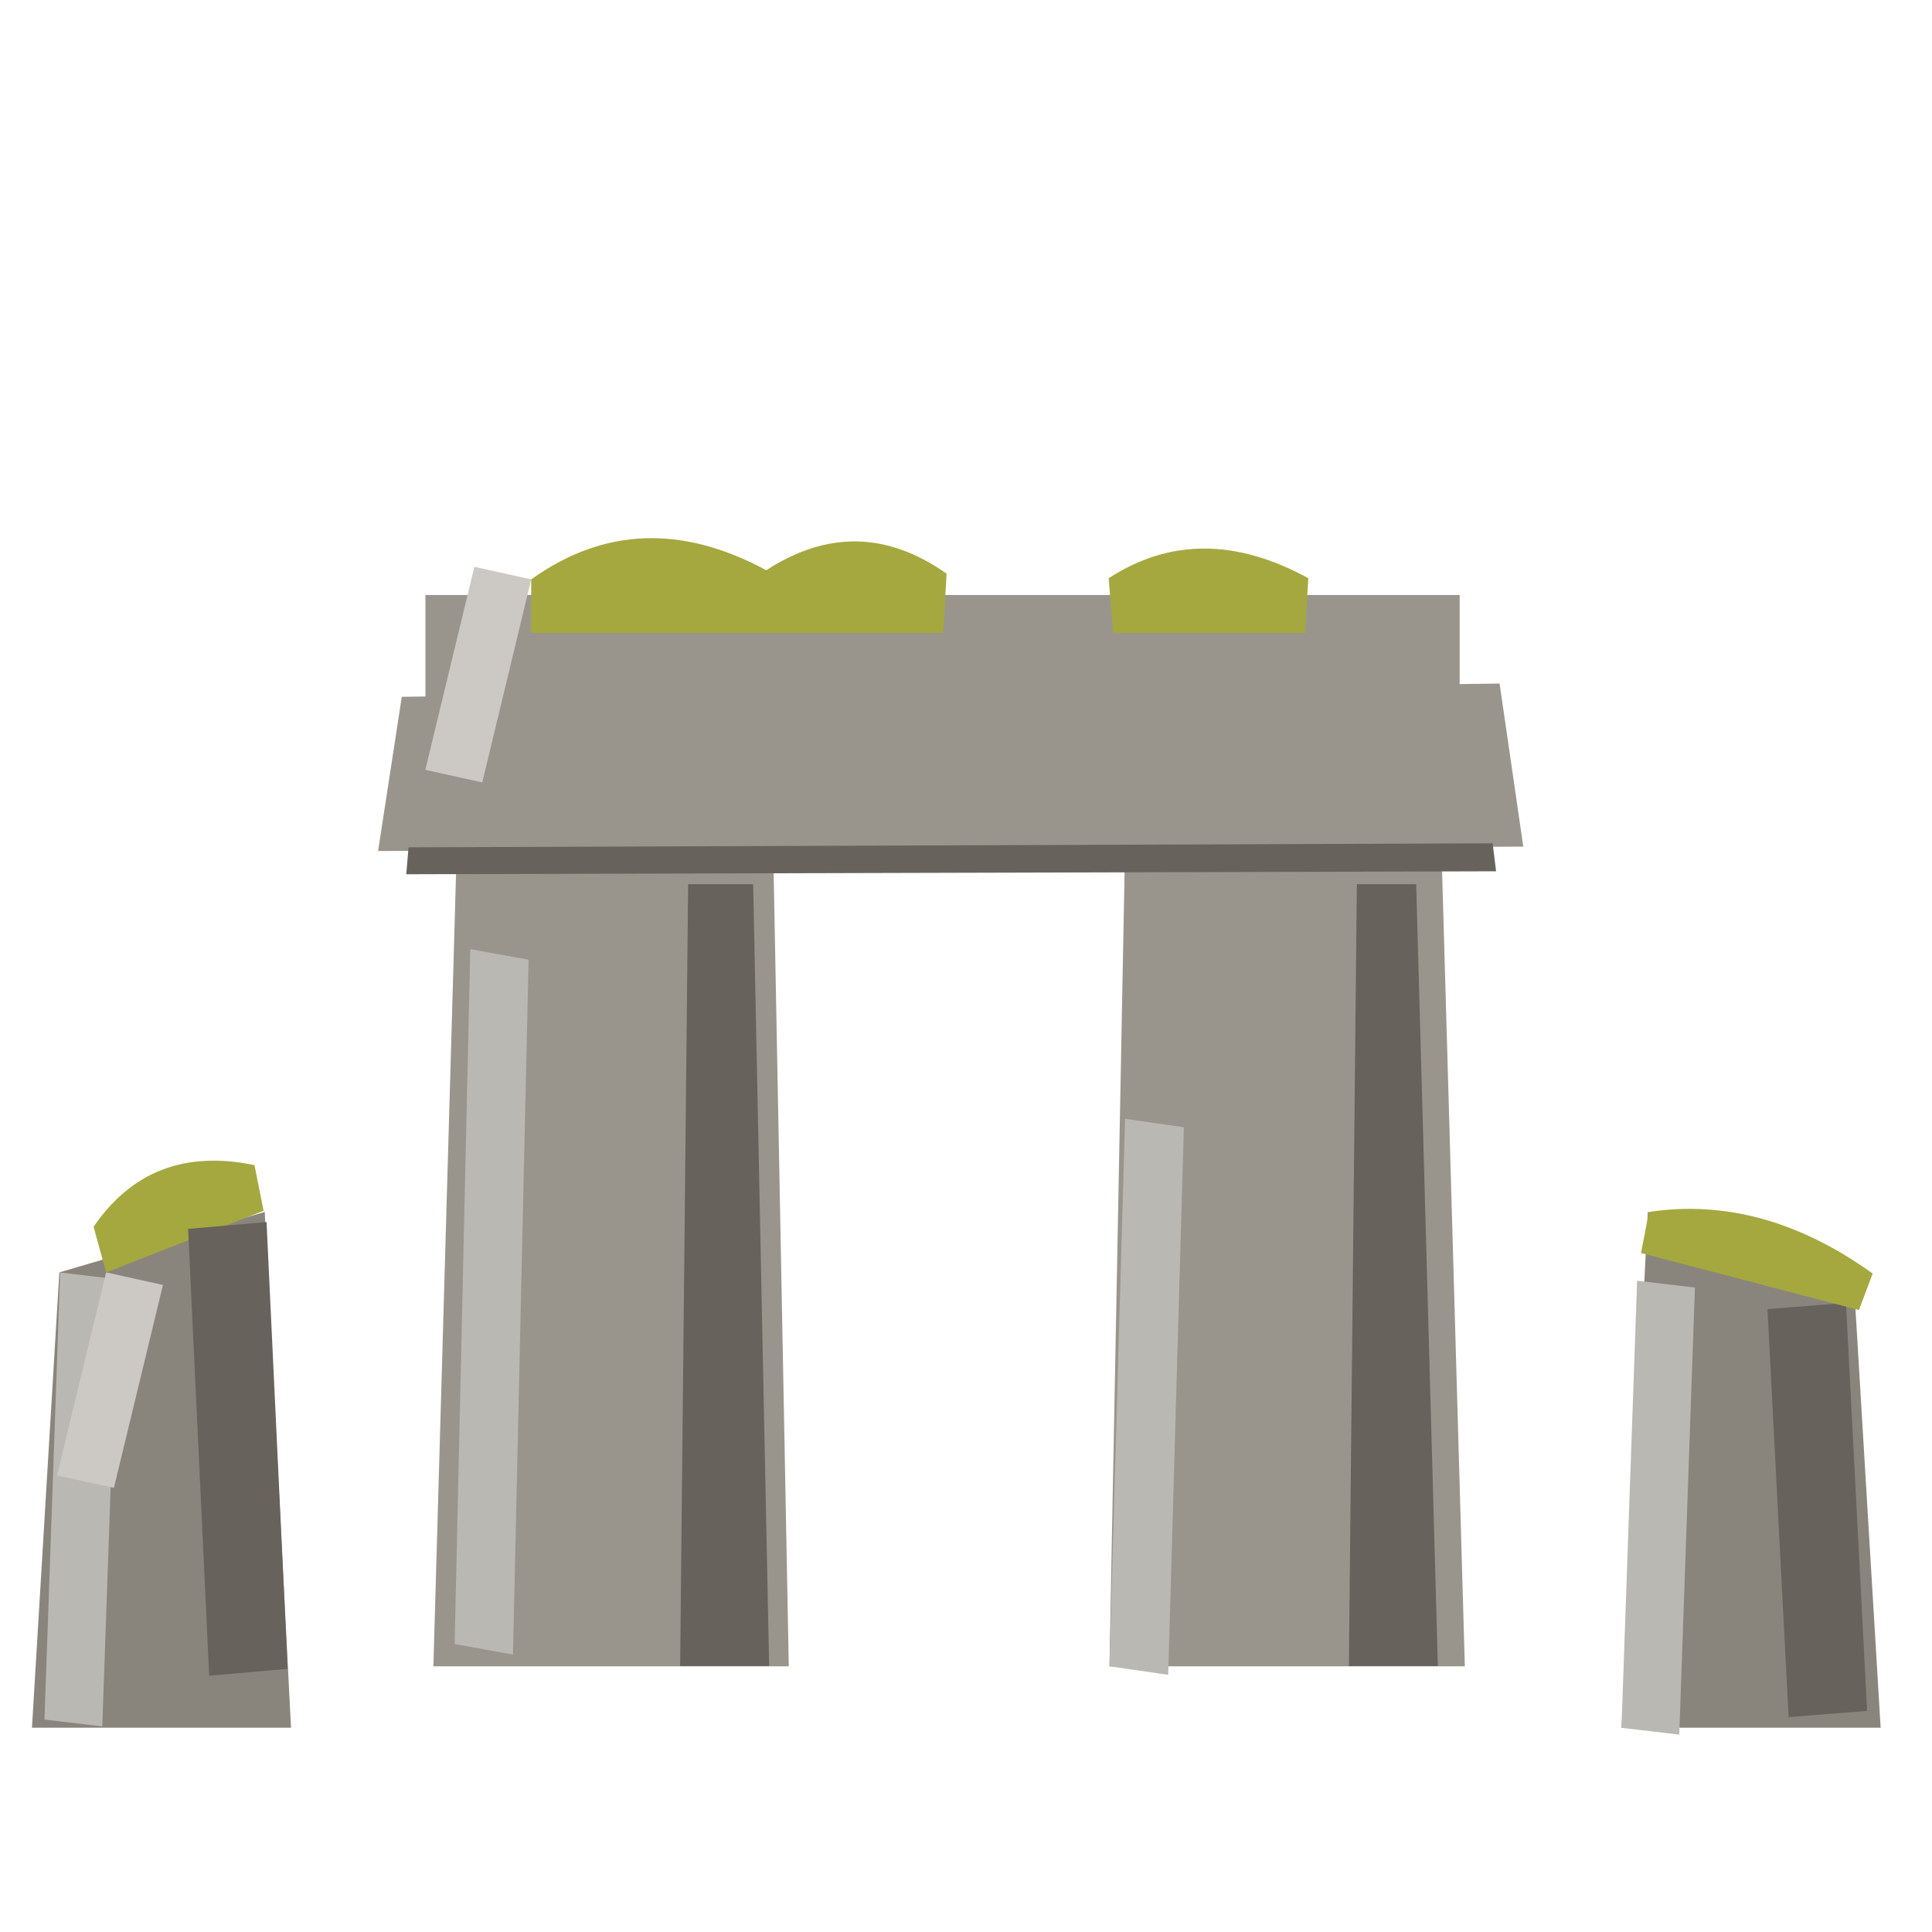
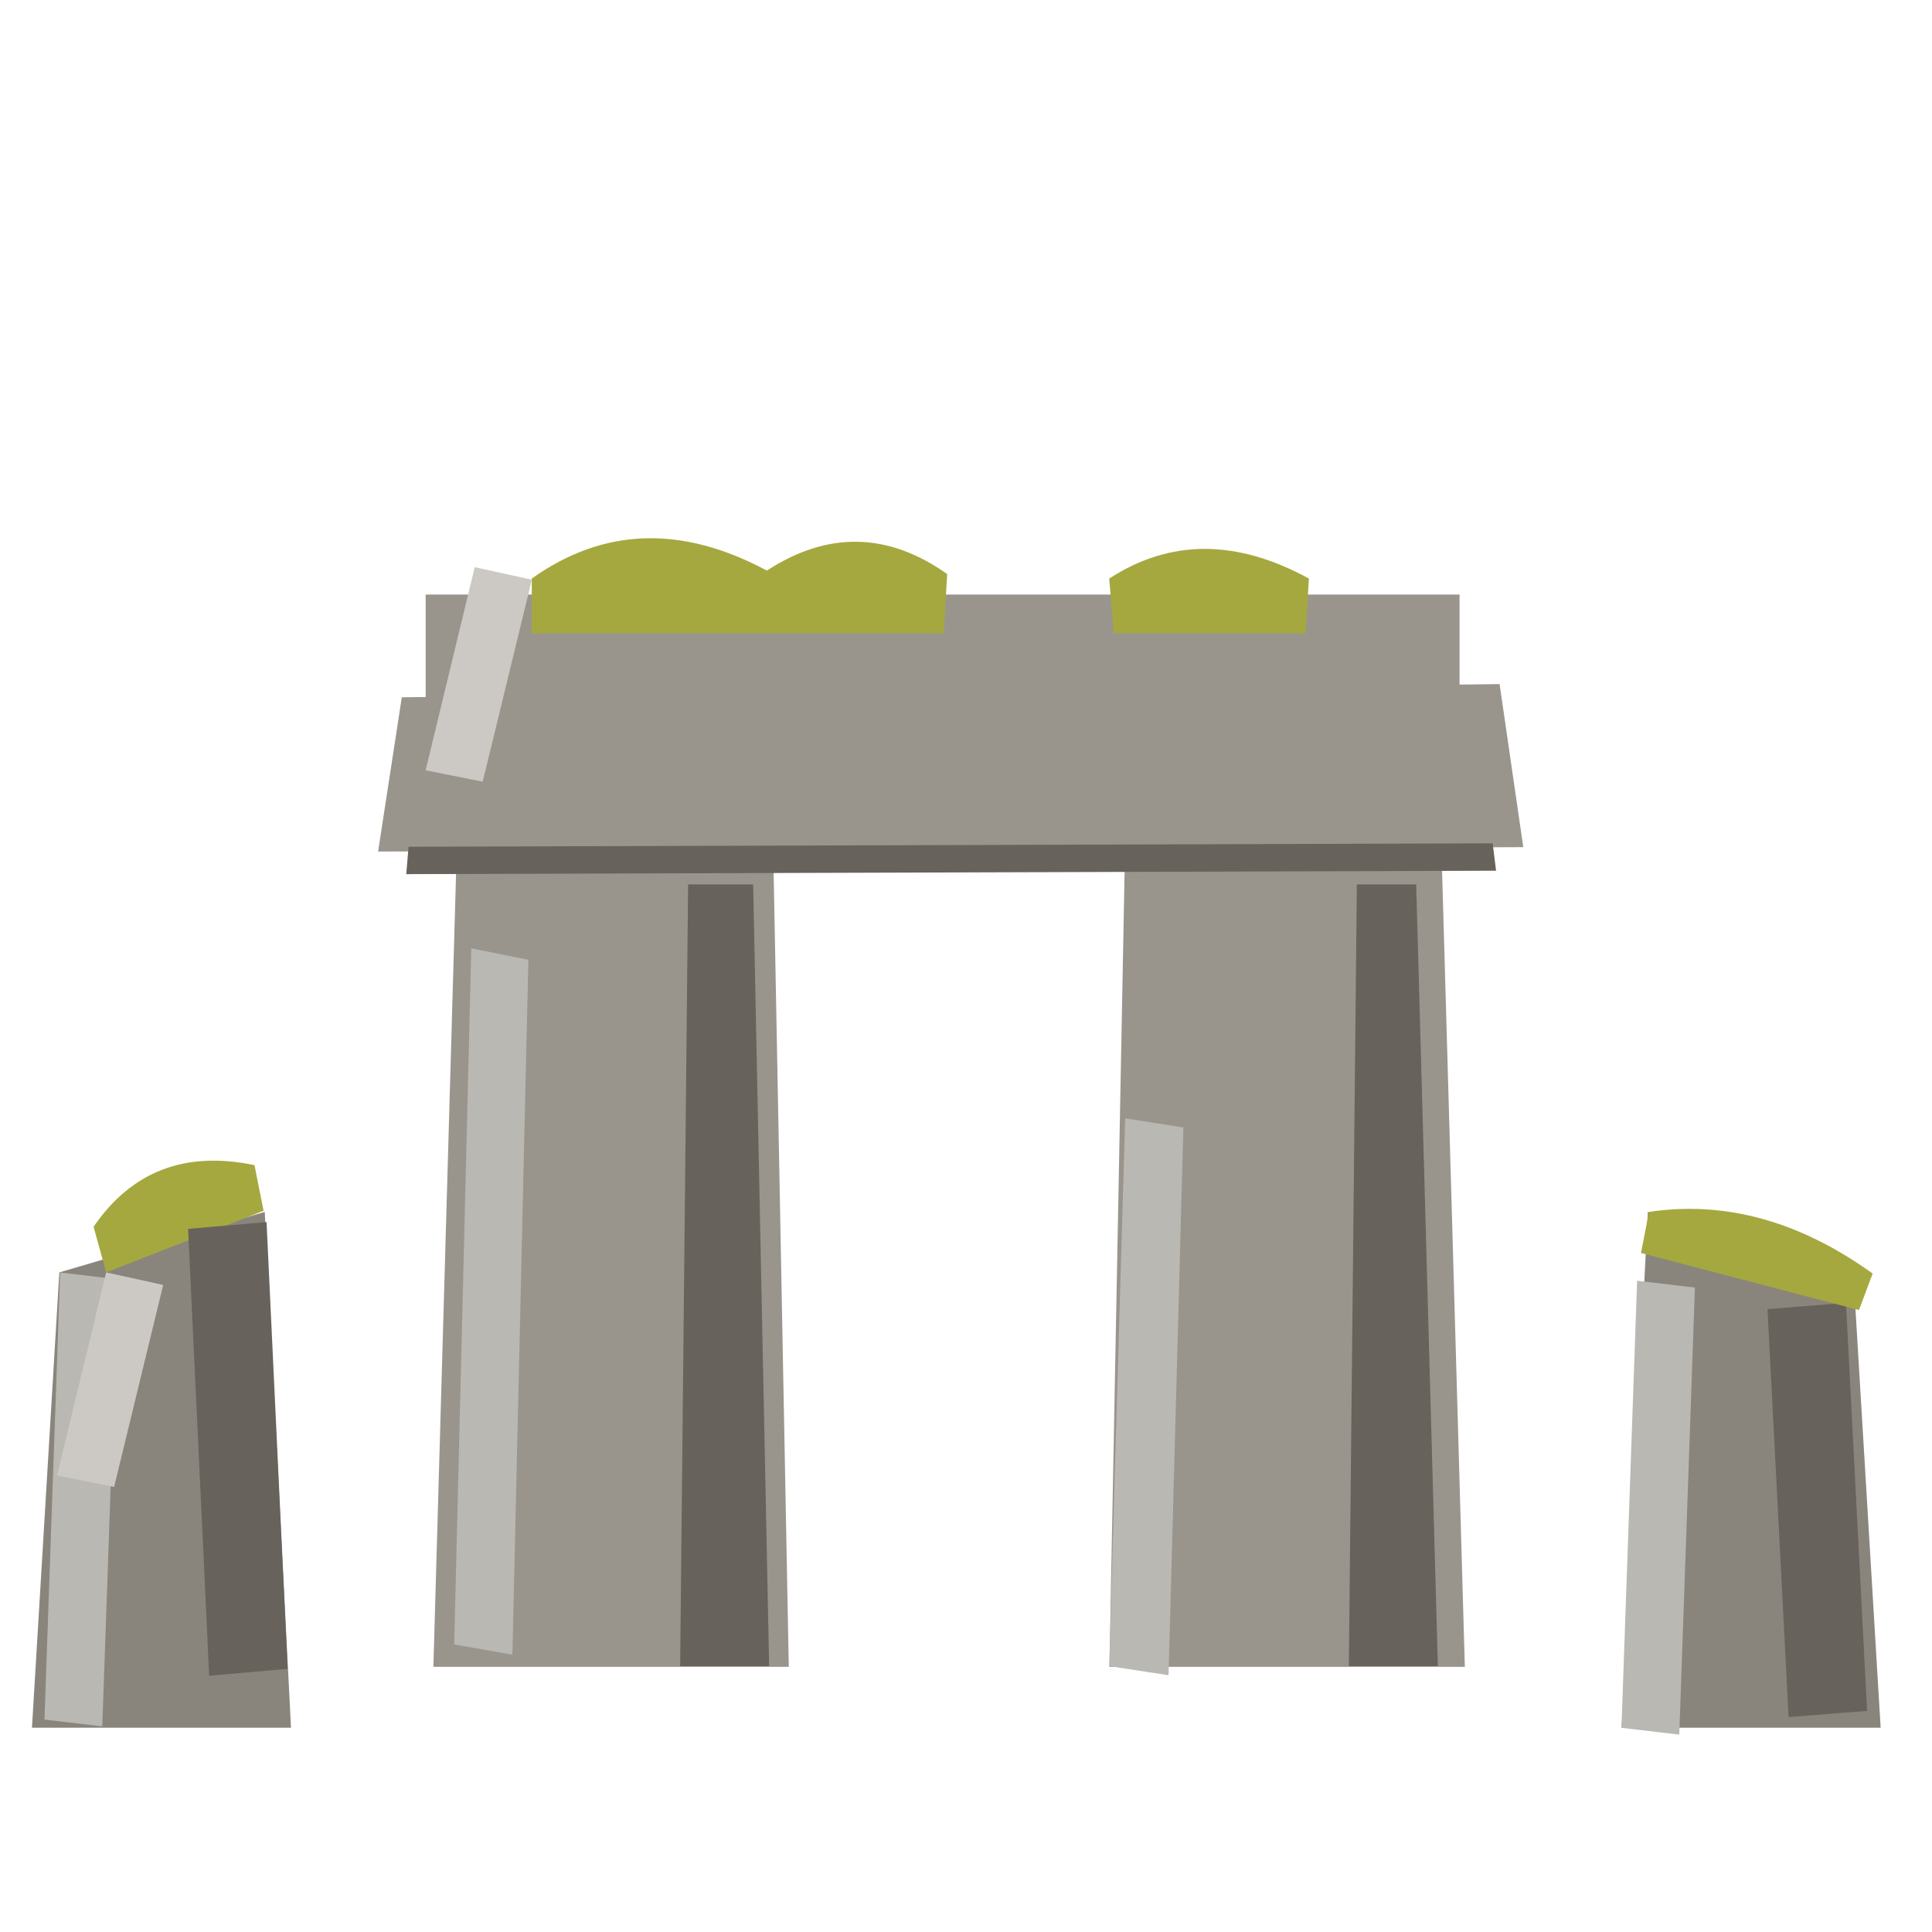
- <svg xmlns="http://www.w3.org/2000/svg" width="64" height="64" viewBox="0 0 16.93 16.93" version="1.1" id="svg32">
-   <defs id="defs36" />
-   <rect style="opacity:1;fill:#9a958c;fill-opacity:1;stroke:none;stroke-width:0.876;stroke-miterlimit:4;stroke-dasharray:none;stroke-opacity:1" id="rect845" width="9.063" height="1.875" x="3.728" y="5.214" />
-   <g style="fill:#9a958c;stroke:none;stroke-width:0.25;stroke-linejoin:round" id="g6" transform="matrix(1,0,0,0.8605968,0,1.664466)">
-     <path d="M 5.2,14.6 5.35,5.2 h 2 l 0.1,9.4 z m 4.28,0 0.1,-9.4 h 2 l 0.15,9.4 z" style="stroke:none" transform="matrix(1.38417,0,0,0.89746,-3.4,1.93)" id="path2" />
-     <path d="M 4.85,5.35 5,3.6 11.95,3.45 12.1,5.3 Z" style="stroke:none" transform="matrix(1.38417,0,0,0.89746,-3.4,1.93)" id="path4" />
+ <svg xmlns="http://www.w3.org/2000/svg" width="64" height="64" viewBox="0 0 16.93 16.93">
+   <path d="M3.73 5.21h9.06v1.88H3.73z" style="opacity:1;fill:#9a958c;fill-opacity:1;stroke:none;stroke-width:.876;stroke-miterlimit:4;stroke-dasharray:none;stroke-opacity:1" />
+   <g style="fill:#9a958c;stroke:none;stroke-width:.25;stroke-linejoin:round">
+     <path d="m5.2 14.6.15-9.4h2l.1 9.4zm4.28 0 .1-9.4h2l.15 9.4z" style="stroke:none" transform="matrix(1.38417 0 0 .77235 -3.4 3.33)" />
+     <path d="M4.85 5.35 5 3.6l6.95-.15.15 1.85Z" style="stroke:none" transform="matrix(1.38417 0 0 .77235 -3.4 3.33)" />
  </g>
-   <path d="m 4.632,8.41 -0.511,-0.093 -0.137,6.089 0.511,0.093 z" style="opacity:1;fill:#bab8b3;fill-opacity:1;stroke:none;stroke-width:0.851;stroke-linecap:round;stroke-miterlimit:4;stroke-dasharray:none;stroke-opacity:1;paint-order:stroke markers fill" id="path8" />
-   <path d="m 10.374,9.878 -0.515,-0.074 -0.137,4.798 0.515,0.074 z" style="opacity:1;fill:#bab8b3;fill-opacity:1;stroke:none;stroke-width:0.755;stroke-linecap:round;stroke-miterlimit:4;stroke-dasharray:none;stroke-opacity:1;paint-order:stroke markers fill" id="path10" />
-   <path d="m 9.715,5.067 q 0.8,-0.52 1.75,0 l -0.03,0.48 h -1.68 z m -5.06,0.01 q 0.95,-0.68 2.06,-0.08 0.8,-0.52 1.58,0.03 l -0.03,0.52 h -3.61 z" style="fill:#a5a83f;stroke-width:1.648" id="path14" />
-   <path d="M 5.96,14.6 6.03,7.748 H 6.6 L 6.74,14.6 Z m 5.86,0 0.07,-6.852 h 0.52 L 12.6,14.6 Z M 3.56,7.661 13.11,7.635 13.08,7.39 3.58,7.425 Z" style="fill:#67625b;stroke-width:1.013" id="path16" />
-   <path d="m.28 15.14.24-3.99 1.8-.53.23 4.52Zm16.2 0-.24-3.99-1.8-.53-.23 4.52z" style="fill:#8a857c;stroke:none;stroke-width:.315;stroke-linejoin:round" id="path18" />
-   <path d="M14.88 12.67h.69v3.58h-.69z" style="opacity:1;fill:#67625b;fill-opacity:1;stroke:none;stroke-width:.756;stroke-linecap:round;stroke-miterlimit:4;stroke-dasharray:none;stroke-opacity:1;paint-order:stroke markers fill" transform="matrix(.99684 -.07938 .05172 .99866 0 0)" id="path20" />
-   <path d="M.82 10.75q.5-.73 1.41-.54l.08.4-1.38.54z" style="fill:#a5a83f;stroke-width:1.584" id="path22" />
-   <path d="M14.45 10.62q1-.15 1.96.54l-.12.32-1.91-.5z" style="fill:#a5a83f;stroke-width:1.6" id="path24" />
-   <path d="M1.14 10.88h.69v3.92h-.69z" style="opacity:1;fill:#67625b;fill-opacity:1;stroke:none;stroke-width:.793;stroke-linecap:round;stroke-miterlimit:4;stroke-dasharray:none;stroke-opacity:1;paint-order:stroke markers fill" transform="matrix(.9962 -.0871 .04712 .99889 0 0)" id="path26" />
-   <path d="M-1.43 11.05h.51v3.92h-.51zM-15.29 9.5h.51v3.92h-.51z" style="opacity:1;fill:#bab8b3;fill-opacity:1;stroke:none;stroke-width:.684;stroke-linecap:round;stroke-miterlimit:4;stroke-dasharray:none;stroke-opacity:1;paint-order:stroke markers fill" transform="matrix(-.99313 -.11698 -.035 .99939 0 0)" id="path28" />
-   <path d="M 1.428,11.26 0.93,11.15 0.5,12.929 0.998,13.038 Z" style="opacity:1;fill:#ccc9c5;fill-opacity:1;stroke:none;stroke-width:0.465;stroke-linecap:round;stroke-miterlimit:4;stroke-dasharray:none;stroke-opacity:1;paint-order:stroke markers fill" id="path30" />
-   <path d="M 4.655,5.077 4.157,4.967 3.727,6.746 4.226,6.856 Z" style="opacity:1;fill:#ccc9c5;fill-opacity:1;stroke:none;stroke-width:0.465;stroke-linecap:round;stroke-miterlimit:4;stroke-dasharray:none;stroke-opacity:1;paint-order:stroke markers fill" id="path12" />
+   <path d="m4.63 8.41-.5-.1-.15 6.1.51.09z" style="opacity:1;fill:#bab8b3;fill-opacity:1;stroke:none;stroke-width:.851;stroke-linecap:round;stroke-miterlimit:4;stroke-dasharray:none;stroke-opacity:1;paint-order:stroke markers fill" />
+   <path d="m10.37 9.88-.51-.08-.14 4.8.52.08z" style="opacity:1;fill:#bab8b3;fill-opacity:1;stroke:none;stroke-width:.755;stroke-linecap:round;stroke-miterlimit:4;stroke-dasharray:none;stroke-opacity:1;paint-order:stroke markers fill" />
+   <path d="M9.72 5.07q.8-.52 1.75 0l-.03.48H9.76zm-5.06 0Q5.6 4.4 6.72 5q.8-.52 1.58.03l-.03.52H4.66z" style="fill:#a5a83f;stroke-width:1.648" />
+   <path d="m5.96 14.6.07-6.85h.57l.14 6.85Zm5.86 0 .07-6.85h.52l.19 6.85ZM3.56 7.66l9.55-.03-.03-.24-9.5.03Z" style="fill:#67625b;stroke-width:1.013" />
+   <path d="m.28 15.14.24-3.99 1.8-.53.23 4.52Zm16.2 0-.24-3.99-1.8-.53-.23 4.52z" style="fill:#8a857c;stroke:none;stroke-width:.315;stroke-linejoin:round" />
+   <path d="M14.88 12.67h.69v3.58h-.69z" style="opacity:1;fill:#67625b;fill-opacity:1;stroke:none;stroke-width:.756;stroke-linecap:round;stroke-miterlimit:4;stroke-dasharray:none;stroke-opacity:1;paint-order:stroke markers fill" transform="matrix(.99684 -.07938 .05172 .99866 0 0)" />
+   <path d="M.82 10.75q.5-.73 1.41-.54l.08.4-1.38.54z" style="fill:#a5a83f;stroke-width:1.584" />
+   <path d="M14.45 10.62q1-.15 1.96.54l-.12.32-1.91-.5z" style="fill:#a5a83f;stroke-width:1.6" />
+   <path d="M1.14 10.88h.69v3.92h-.69z" style="opacity:1;fill:#67625b;fill-opacity:1;stroke:none;stroke-width:.793;stroke-linecap:round;stroke-miterlimit:4;stroke-dasharray:none;stroke-opacity:1;paint-order:stroke markers fill" transform="matrix(.9962 -.0871 .04712 .99889 0 0)" />
+   <path d="M-1.43 11.05h.51v3.92h-.51zM-15.29 9.5h.51v3.92h-.51z" style="opacity:1;fill:#bab8b3;fill-opacity:1;stroke:none;stroke-width:.684;stroke-linecap:round;stroke-miterlimit:4;stroke-dasharray:none;stroke-opacity:1;paint-order:stroke markers fill" transform="matrix(-.99313 -.11698 -.035 .99939 0 0)" />
+   <path d="m1.43 11.26-.5-.11-.43 1.78.5.1Z" style="opacity:1;fill:#ccc9c5;fill-opacity:1;stroke:none;stroke-width:.465;stroke-linecap:round;stroke-miterlimit:4;stroke-dasharray:none;stroke-opacity:1;paint-order:stroke markers fill" />
+   <path d="m4.66 5.08-.5-.11-.43 1.78.5.1Z" style="opacity:1;fill:#ccc9c5;fill-opacity:1;stroke:none;stroke-width:.465;stroke-linecap:round;stroke-miterlimit:4;stroke-dasharray:none;stroke-opacity:1;paint-order:stroke markers fill" />
</svg>
